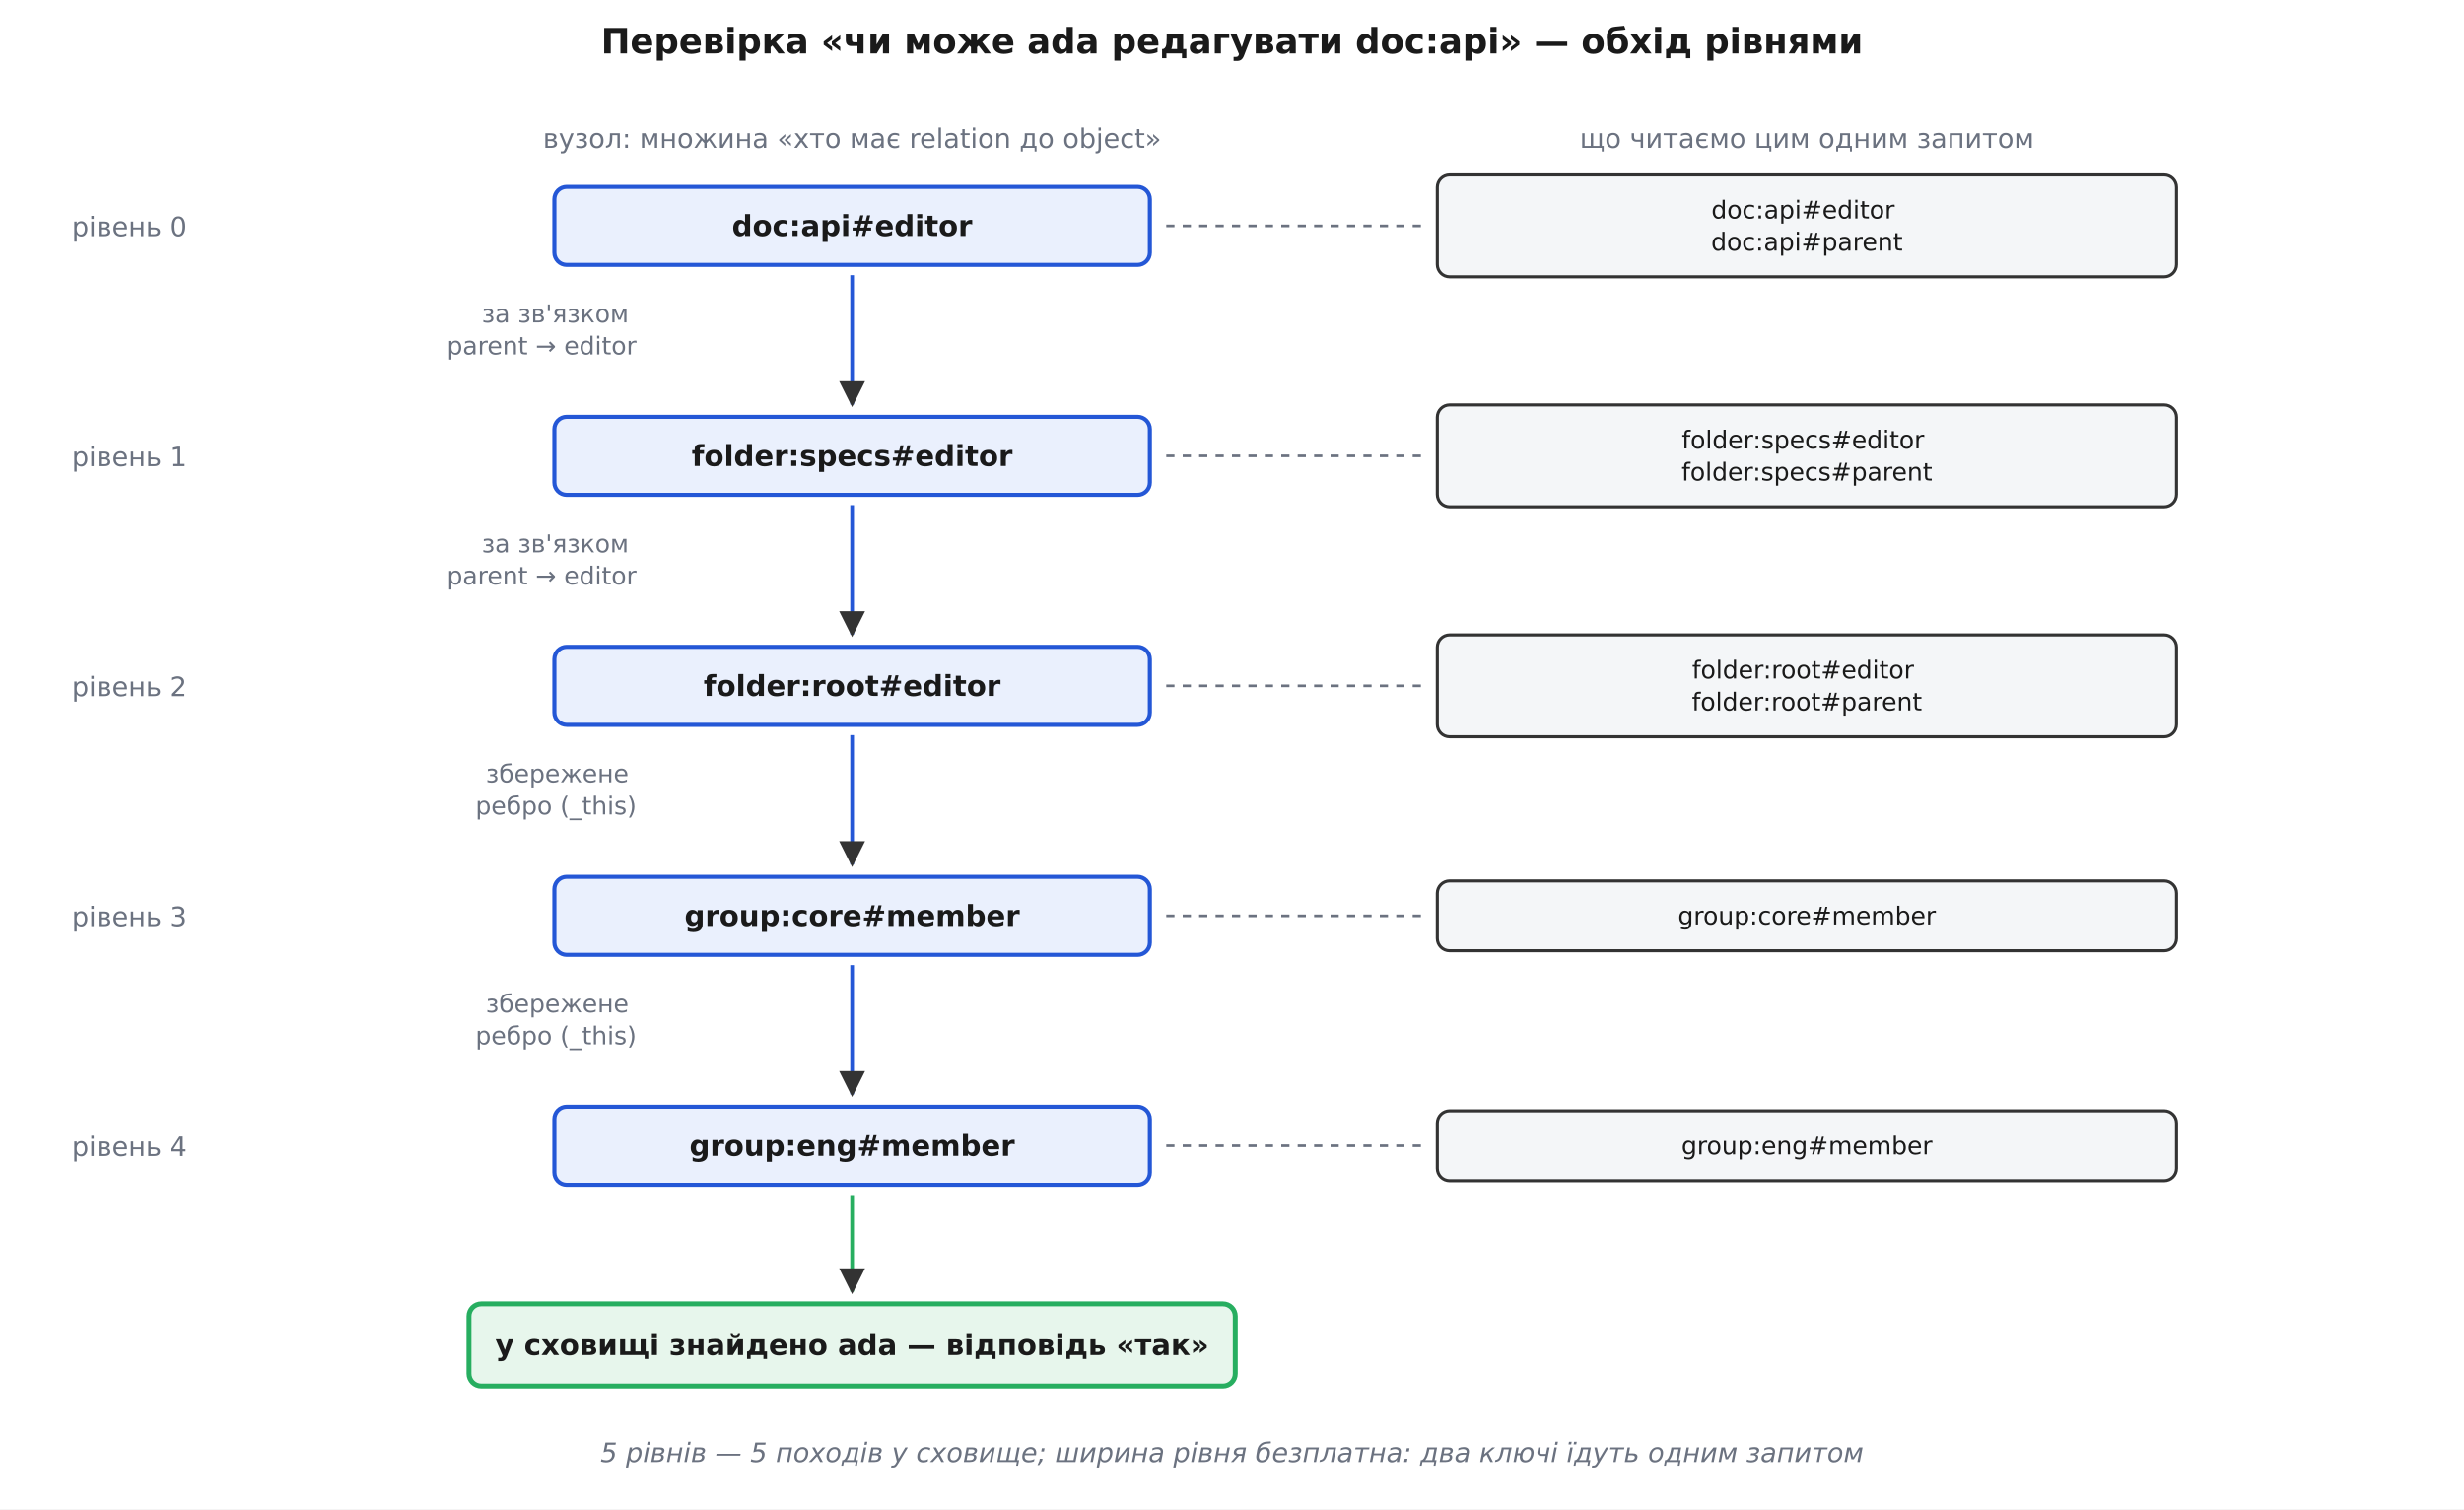
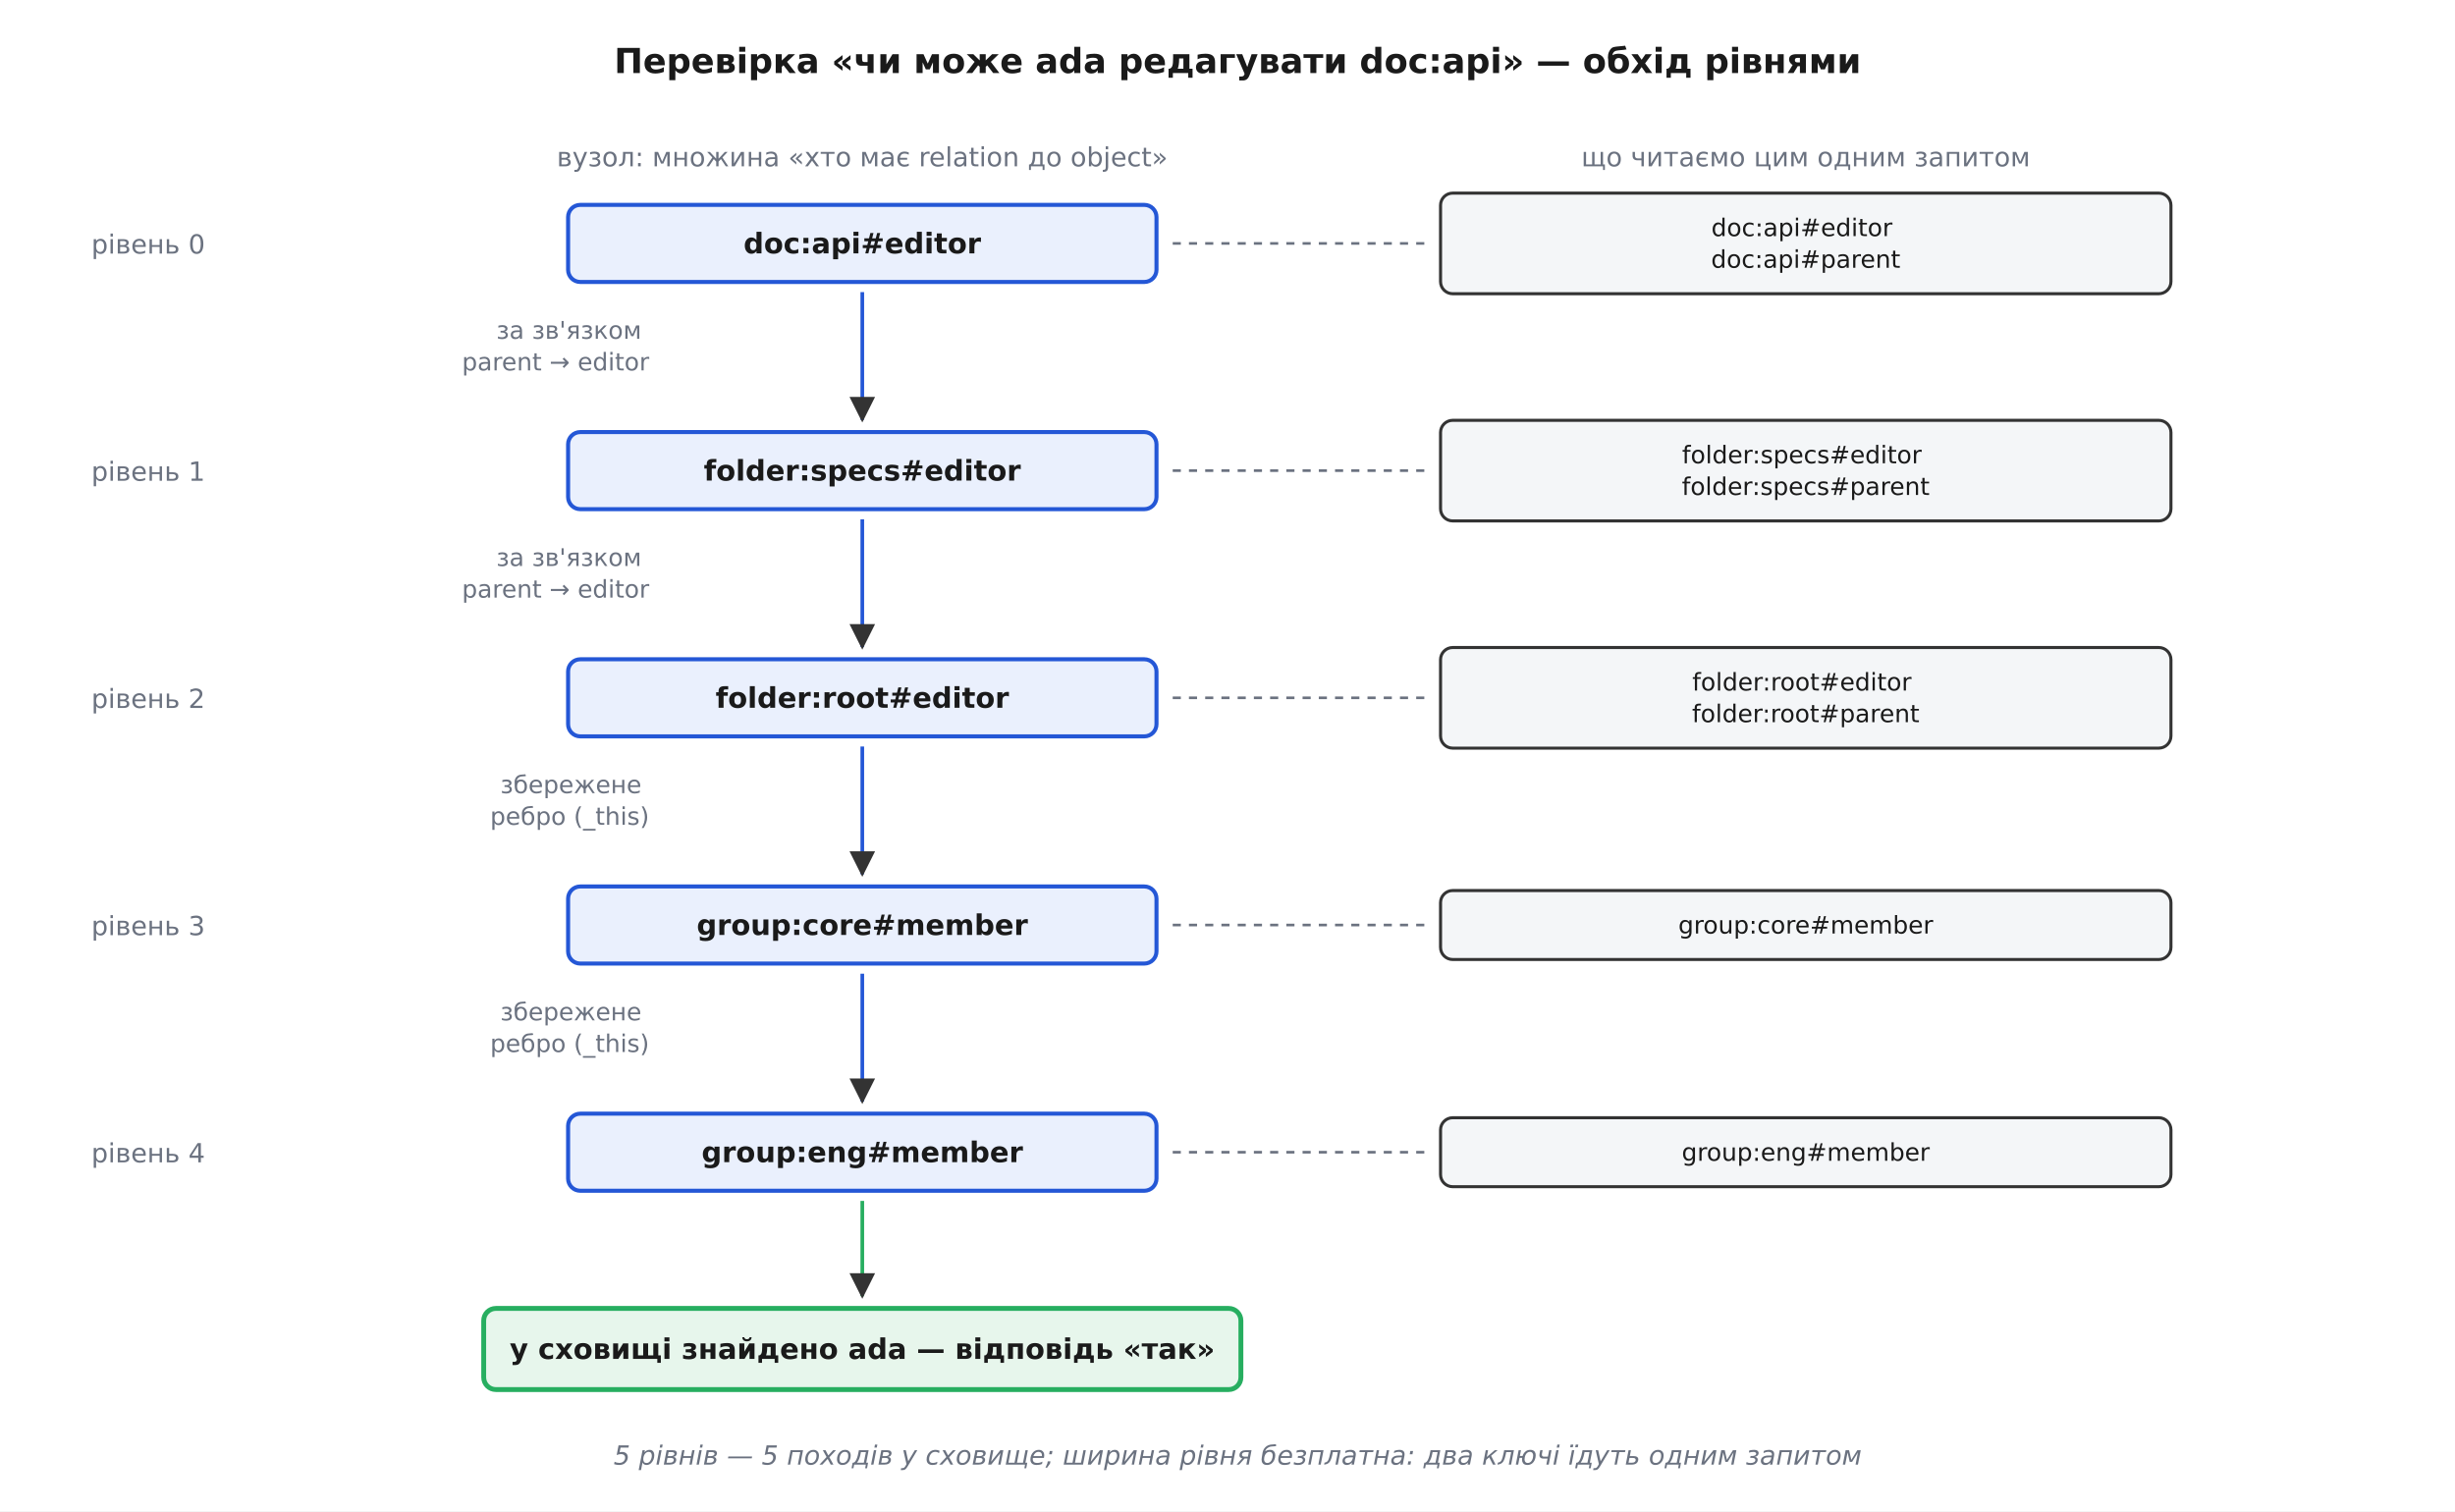
- <svg xmlns="http://www.w3.org/2000/svg" viewBox="0 0 1200 735" font-family="'Segoe UI', 'DejaVu Sans', Arial, sans-serif">
-   <rect width="1200" height="735" fill="#ffffff" />
+ <svg xmlns="http://www.w3.org/2000/svg" viewBox="-10 -10 1210 745" font-family="'Segoe UI', 'DejaVu Sans', Arial, sans-serif">
+   <rect x="-10" y="-10" width="1210" height="745" fill="#ffffff" />
  <defs>
    <marker id="arrow" viewBox="0 0 10 10" refX="9" refY="5" markerWidth="7" markerHeight="7" orient="auto-start-reverse">
      <path d="M0 0 L10 5 L0 10 z" fill="#333333" />
    </marker>
  </defs>
  <text x="600.0" y="26.0" font-family="'Segoe UI', 'DejaVu Sans', Arial, sans-serif" font-size="17" fill="#1a1a1a" text-anchor="middle" font-weight="700">Перевірка «чи може ada редагувати doc:api» — обхід рівнями</text>
  <text x="415.0" y="72.0" font-family="'Segoe UI', 'DejaVu Sans', Arial, sans-serif" font-size="13" fill="#6b7280" text-anchor="middle">вузол: множина «хто має relation до object»</text>
  <text x="880.0" y="72.0" font-family="'Segoe UI', 'DejaVu Sans', Arial, sans-serif" font-size="13" fill="#6b7280" text-anchor="middle">що читаємо цим одним запитом</text>
  <text x="35.0" y="115.0" font-family="'Segoe UI', 'DejaVu Sans', Arial, sans-serif" font-size="13" fill="#6b7280" text-anchor="start">рівень 0</text>
  <rect x="270.0" y="91.0" width="290.0" height="38.0" rx="6" fill="#eaf0fd" stroke="#2457d6" stroke-width="2.0" />
  <text x="415.0" y="114.9" font-family="'Segoe UI', 'DejaVu Sans', Arial, sans-serif" font-size="14" fill="#1a1a1a" text-anchor="middle" font-weight="700">
    <tspan x="415.0" dy="0.0">doc:api#editor</tspan>
  </text>
  <rect x="700.0" y="85.2" width="360.0" height="49.6" rx="6" fill="#f4f6f8" stroke="#333333" stroke-width="1.5" />
  <text x="880.0" y="106.4" font-family="'Segoe UI', 'DejaVu Sans', Arial, sans-serif" font-size="12" fill="#1a1a1a" text-anchor="middle">
    <tspan x="880.0" dy="0.0">doc:api#editor</tspan>
    <tspan x="880.0" dy="15.6">doc:api#parent</tspan>
  </text>
  <line x1="568.0" y1="110.0" x2="692.0" y2="110.0" stroke="#6b7280" stroke-width="1.3" stroke-dasharray="4 4" />
  <line x1="415.0" y1="134.0" x2="415.0" y2="197.0" stroke="#2457d6" stroke-width="1.8" marker-end="url(#arrow)" />
  <text x="310.0" y="157.0" font-family="'Segoe UI', 'DejaVu Sans', Arial, sans-serif" font-size="12" fill="#6b7280" text-anchor="end">
    <tspan x="310.0" dy="0.0">за зв'язком</tspan>
    <tspan x="310.0" dy="15.6">parent → editor</tspan>
  </text>
  <text x="35.0" y="227.0" font-family="'Segoe UI', 'DejaVu Sans', Arial, sans-serif" font-size="13" fill="#6b7280" text-anchor="start">рівень 1</text>
  <rect x="270.0" y="203.0" width="290.0" height="38.0" rx="6" fill="#eaf0fd" stroke="#2457d6" stroke-width="2.0" />
  <text x="415.0" y="226.9" font-family="'Segoe UI', 'DejaVu Sans', Arial, sans-serif" font-size="14" fill="#1a1a1a" text-anchor="middle" font-weight="700">
    <tspan x="415.0" dy="0.0">folder:specs#editor</tspan>
  </text>
  <rect x="700.0" y="197.2" width="360.0" height="49.6" rx="6" fill="#f4f6f8" stroke="#333333" stroke-width="1.5" />
  <text x="880.0" y="218.4" font-family="'Segoe UI', 'DejaVu Sans', Arial, sans-serif" font-size="12" fill="#1a1a1a" text-anchor="middle">
    <tspan x="880.0" dy="0.0">folder:specs#editor</tspan>
    <tspan x="880.0" dy="15.6">folder:specs#parent</tspan>
  </text>
  <line x1="568.0" y1="222.0" x2="692.0" y2="222.0" stroke="#6b7280" stroke-width="1.3" stroke-dasharray="4 4" />
  <line x1="415.0" y1="246.0" x2="415.0" y2="309.0" stroke="#2457d6" stroke-width="1.8" marker-end="url(#arrow)" />
  <text x="310.0" y="269.0" font-family="'Segoe UI', 'DejaVu Sans', Arial, sans-serif" font-size="12" fill="#6b7280" text-anchor="end">
    <tspan x="310.0" dy="0.0">за зв'язком</tspan>
    <tspan x="310.0" dy="15.6">parent → editor</tspan>
  </text>
  <text x="35.0" y="339.0" font-family="'Segoe UI', 'DejaVu Sans', Arial, sans-serif" font-size="13" fill="#6b7280" text-anchor="start">рівень 2</text>
  <rect x="270.0" y="315.0" width="290.0" height="38.0" rx="6" fill="#eaf0fd" stroke="#2457d6" stroke-width="2.0" />
  <text x="415.0" y="338.9" font-family="'Segoe UI', 'DejaVu Sans', Arial, sans-serif" font-size="14" fill="#1a1a1a" text-anchor="middle" font-weight="700">
    <tspan x="415.0" dy="0.0">folder:root#editor</tspan>
  </text>
  <rect x="700.0" y="309.2" width="360.0" height="49.6" rx="6" fill="#f4f6f8" stroke="#333333" stroke-width="1.5" />
  <text x="880.0" y="330.4" font-family="'Segoe UI', 'DejaVu Sans', Arial, sans-serif" font-size="12" fill="#1a1a1a" text-anchor="middle">
    <tspan x="880.0" dy="0.0">folder:root#editor</tspan>
    <tspan x="880.0" dy="15.6">folder:root#parent</tspan>
  </text>
  <line x1="568.0" y1="334.0" x2="692.0" y2="334.0" stroke="#6b7280" stroke-width="1.3" stroke-dasharray="4 4" />
  <line x1="415.0" y1="358.0" x2="415.0" y2="421.0" stroke="#2457d6" stroke-width="1.8" marker-end="url(#arrow)" />
  <text x="310.0" y="381.0" font-family="'Segoe UI', 'DejaVu Sans', Arial, sans-serif" font-size="12" fill="#6b7280" text-anchor="end">
    <tspan x="310.0" dy="0.0">збережене</tspan>
    <tspan x="310.0" dy="15.6">ребро (_this)</tspan>
  </text>
  <text x="35.0" y="451.0" font-family="'Segoe UI', 'DejaVu Sans', Arial, sans-serif" font-size="13" fill="#6b7280" text-anchor="start">рівень 3</text>
  <rect x="270.0" y="427.0" width="290.0" height="38.0" rx="6" fill="#eaf0fd" stroke="#2457d6" stroke-width="2.0" />
  <text x="415.0" y="450.9" font-family="'Segoe UI', 'DejaVu Sans', Arial, sans-serif" font-size="14" fill="#1a1a1a" text-anchor="middle" font-weight="700">
    <tspan x="415.0" dy="0.0">group:core#member</tspan>
  </text>
  <rect x="700.0" y="429.0" width="360.0" height="34.0" rx="6" fill="#f4f6f8" stroke="#333333" stroke-width="1.5" />
  <text x="880.0" y="450.2" font-family="'Segoe UI', 'DejaVu Sans', Arial, sans-serif" font-size="12" fill="#1a1a1a" text-anchor="middle">
    <tspan x="880.0" dy="0.0">group:core#member</tspan>
  </text>
  <line x1="568.0" y1="446.0" x2="692.0" y2="446.0" stroke="#6b7280" stroke-width="1.3" stroke-dasharray="4 4" />
  <line x1="415.0" y1="470.0" x2="415.0" y2="533.0" stroke="#2457d6" stroke-width="1.8" marker-end="url(#arrow)" />
  <text x="310.0" y="493.0" font-family="'Segoe UI', 'DejaVu Sans', Arial, sans-serif" font-size="12" fill="#6b7280" text-anchor="end">
    <tspan x="310.0" dy="0.0">збережене</tspan>
    <tspan x="310.0" dy="15.6">ребро (_this)</tspan>
  </text>
  <text x="35.0" y="563.0" font-family="'Segoe UI', 'DejaVu Sans', Arial, sans-serif" font-size="13" fill="#6b7280" text-anchor="start">рівень 4</text>
  <rect x="270.0" y="539.0" width="290.0" height="38.0" rx="6" fill="#eaf0fd" stroke="#2457d6" stroke-width="2.0" />
  <text x="415.0" y="562.9" font-family="'Segoe UI', 'DejaVu Sans', Arial, sans-serif" font-size="14" fill="#1a1a1a" text-anchor="middle" font-weight="700">
    <tspan x="415.0" dy="0.0">group:eng#member</tspan>
  </text>
  <rect x="700.0" y="541.0" width="360.0" height="34.0" rx="6" fill="#f4f6f8" stroke="#333333" stroke-width="1.5" />
  <text x="880.0" y="562.2" font-family="'Segoe UI', 'DejaVu Sans', Arial, sans-serif" font-size="12" fill="#1a1a1a" text-anchor="middle">
    <tspan x="880.0" dy="0.0">group:eng#member</tspan>
  </text>
  <line x1="568.0" y1="558.0" x2="692.0" y2="558.0" stroke="#6b7280" stroke-width="1.3" stroke-dasharray="4 4" />
  <line x1="415.0" y1="582.0" x2="415.0" y2="629.0" stroke="#27ae60" stroke-width="1.8" marker-end="url(#arrow)" />
  <rect x="228.4" y="635.0" width="373.2" height="40.0" rx="6" fill="#e7f6ec" stroke="#27ae60" stroke-width="2.4" />
  <text x="415.0" y="659.9" font-family="'Segoe UI', 'DejaVu Sans', Arial, sans-serif" font-size="14" fill="#1a1a1a" text-anchor="middle" font-weight="700">
    <tspan x="415.0" dy="0.0">у сховищі знайдено ada — відповідь «так»</tspan>
  </text>
  <text x="600.0" y="712.0" font-family="'Segoe UI', 'DejaVu Sans', Arial, sans-serif" font-size="13" fill="#6b7280" text-anchor="middle" font-style="italic">5 рівнів — 5 походів у сховище; ширина рівня безплатна: два ключі їдуть одним запитом</text>
</svg>
